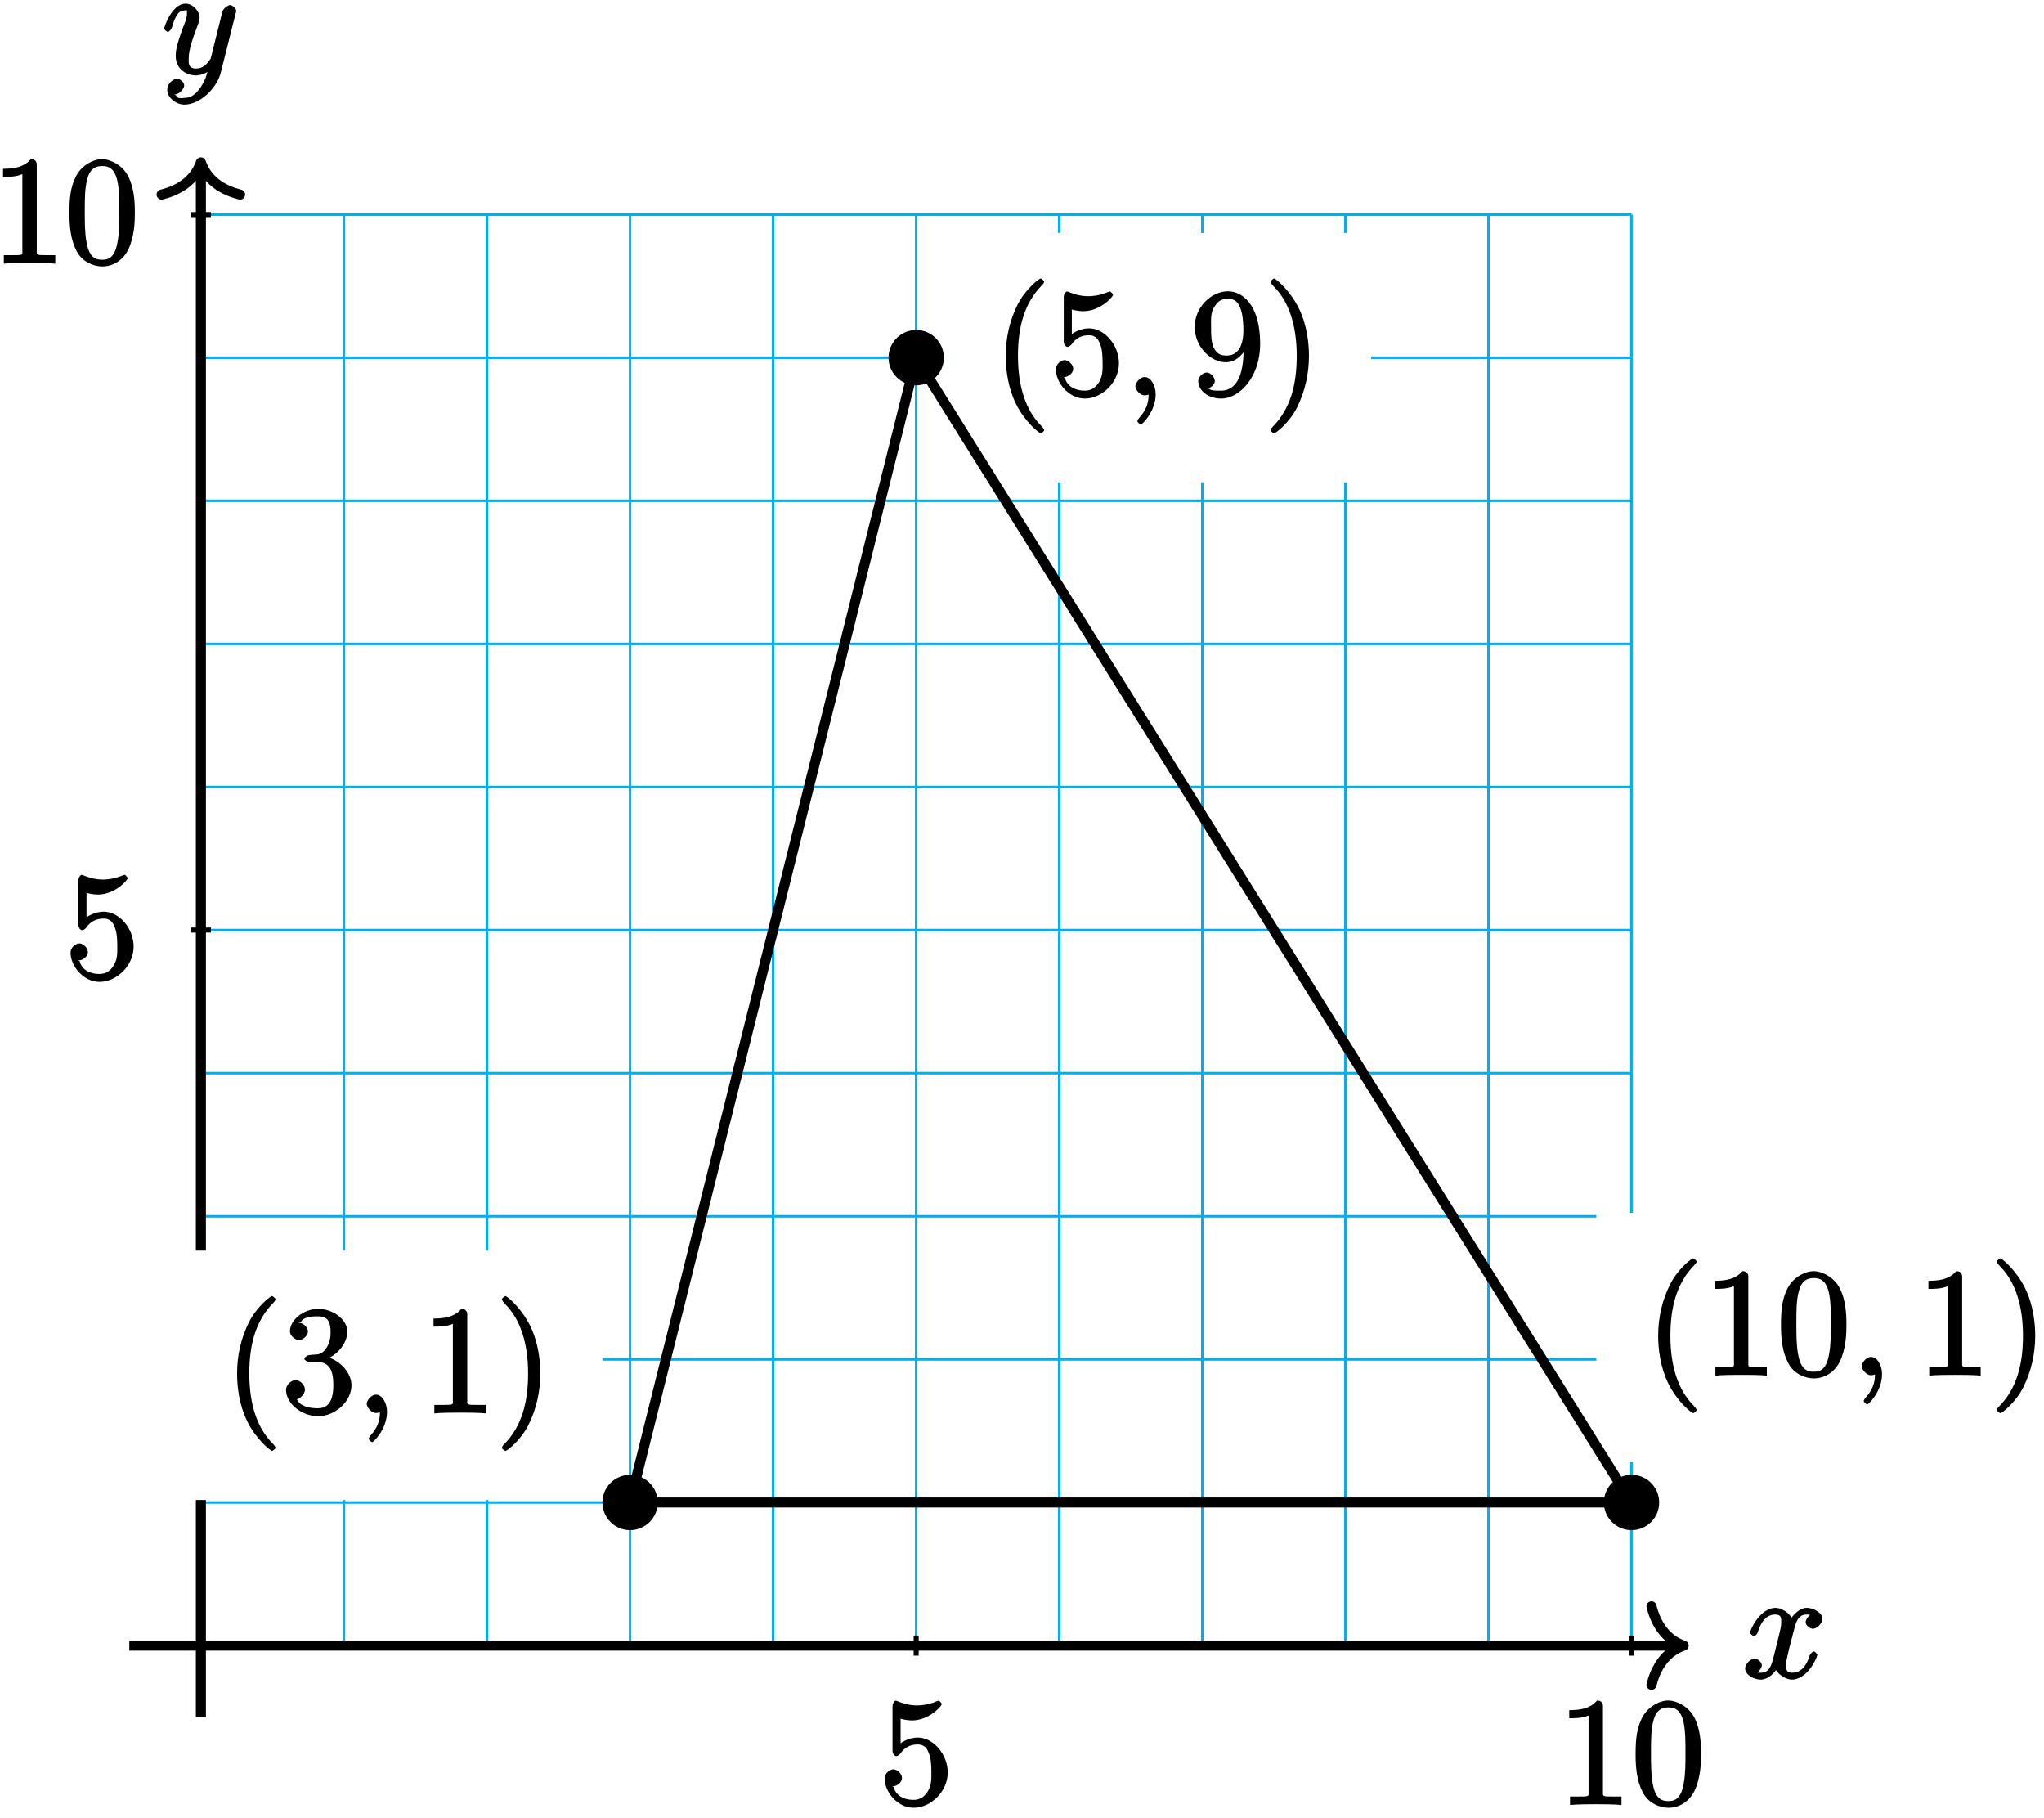
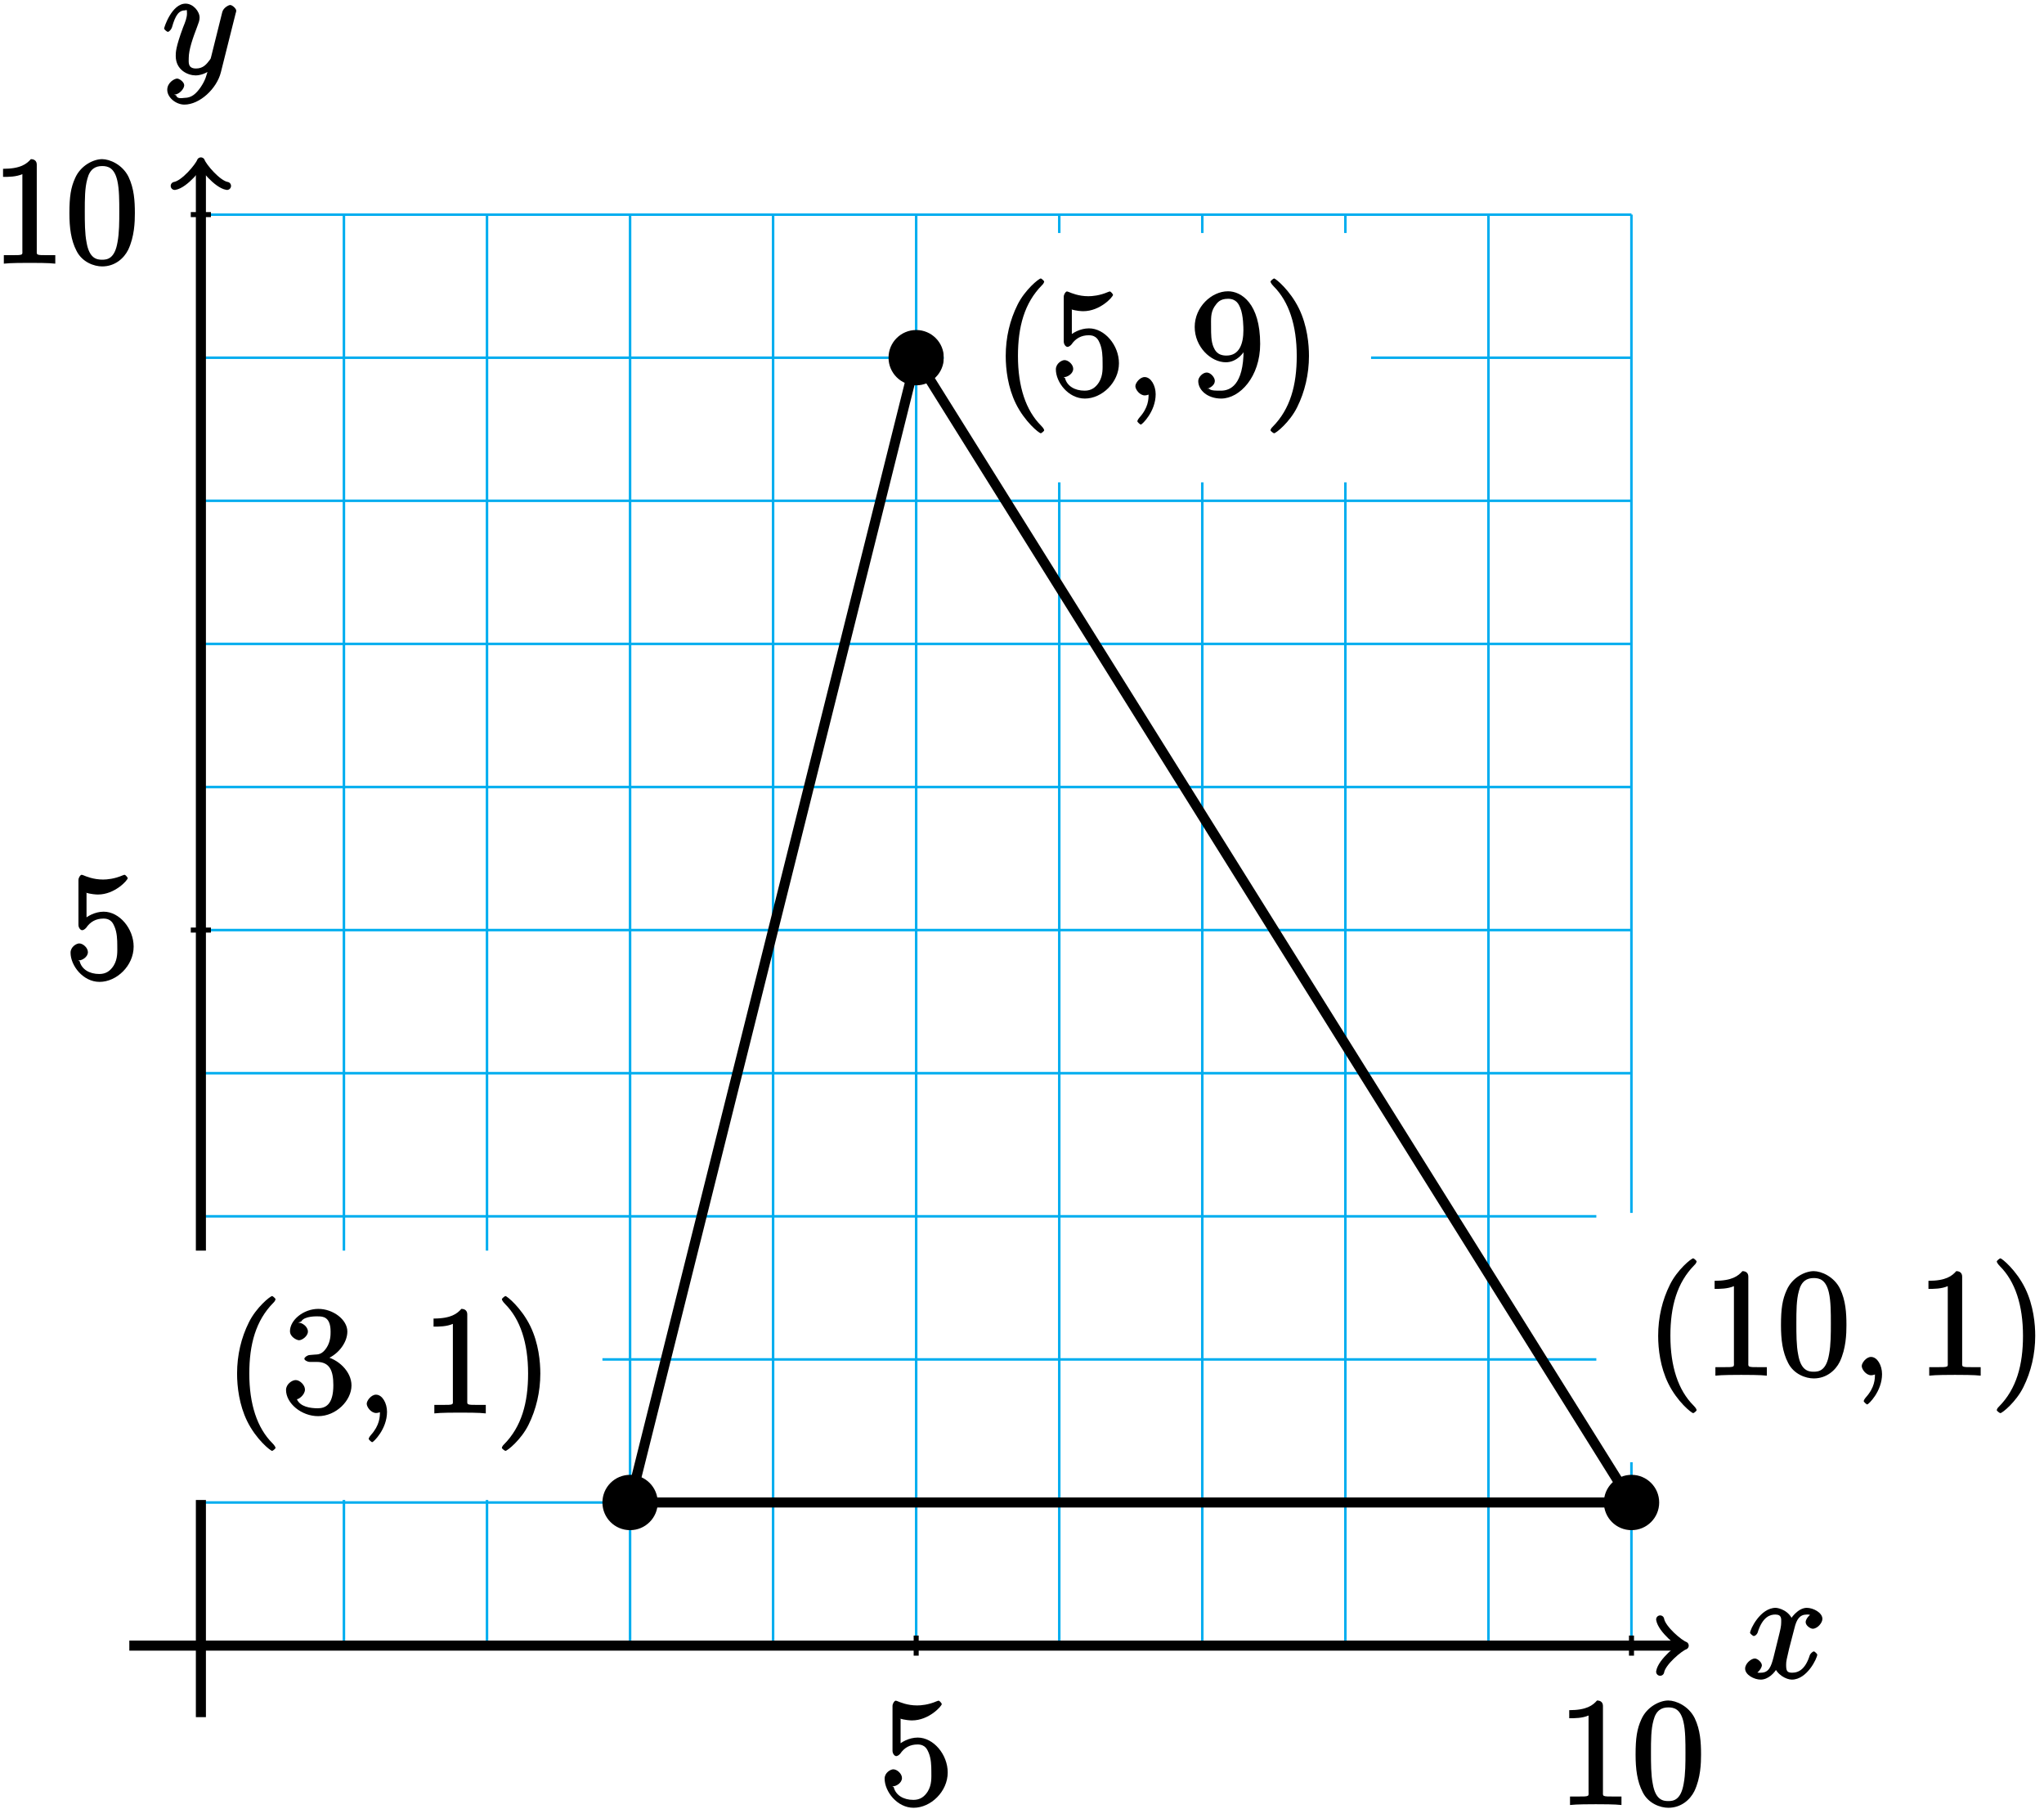
<svg xmlns="http://www.w3.org/2000/svg" xmlns:xlink="http://www.w3.org/1999/xlink" width="162pt" height="144pt" viewBox="0 0 162 144" version="1.1">
  <defs>
    <g>
      <symbol overflow="visible" id="glyph0-0">
        <path style="stroke:none;" d="" />
      </symbol>
      <symbol overflow="visible" id="glyph0-1">
        <path style="stroke:none;" d="M 5.672 -5.172 C 5.281 -5.109 4.969 -4.656 4.969 -4.438 C 4.969 -4.141 5.359 -3.906 5.531 -3.906 C 5.891 -3.906 6.297 -4.359 6.297 -4.688 C 6.297 -5.188 5.562 -5.562 5.062 -5.562 C 4.344 -5.562 3.766 -4.703 3.656 -4.469 L 3.984 -4.469 C 3.703 -5.359 2.812 -5.562 2.594 -5.562 C 1.375 -5.562 0.562 -3.844 0.562 -3.578 C 0.562 -3.531 0.781 -3.328 0.859 -3.328 C 0.953 -3.328 1.094 -3.438 1.156 -3.578 C 1.562 -4.922 2.219 -5.031 2.562 -5.031 C 3.094 -5.031 3.031 -4.672 3.031 -4.391 C 3.031 -4.125 2.969 -3.844 2.828 -3.281 L 2.422 -1.641 C 2.234 -0.922 2.062 -0.422 1.422 -0.422 C 1.359 -0.422 1.172 -0.375 0.922 -0.531 L 0.812 -0.281 C 1.25 -0.359 1.5 -0.859 1.5 -1 C 1.5 -1.25 1.156 -1.547 0.938 -1.547 C 0.641 -1.547 0.172 -1.141 0.172 -0.75 C 0.172 -0.25 0.891 0.125 1.406 0.125 C 1.984 0.125 2.5 -0.375 2.75 -0.859 L 2.469 -0.969 C 2.672 -0.266 3.438 0.125 3.875 0.125 C 5.094 0.125 5.891 -1.594 5.891 -1.859 C 5.891 -1.906 5.688 -2.109 5.625 -2.109 C 5.516 -2.109 5.328 -1.906 5.297 -1.812 C 4.969 -0.75 4.453 -0.422 3.906 -0.422 C 3.484 -0.422 3.422 -0.578 3.422 -1.062 C 3.422 -1.328 3.469 -1.516 3.656 -2.312 L 4.078 -3.938 C 4.25 -4.656 4.5 -5.031 5.062 -5.031 C 5.078 -5.031 5.297 -5.062 5.547 -4.906 Z M 5.672 -5.172 " />
      </symbol>
      <symbol overflow="visible" id="glyph0-2">
        <path style="stroke:none;" d="M 3.031 1.094 C 2.703 1.547 2.359 1.906 1.766 1.906 C 1.625 1.906 1.203 2.031 1.109 1.703 C 0.906 1.641 0.969 1.641 0.984 1.641 C 1.344 1.641 1.75 1.188 1.75 0.906 C 1.75 0.641 1.359 0.375 1.188 0.375 C 0.984 0.375 0.406 0.688 0.406 1.266 C 0.406 1.875 1.094 2.438 1.766 2.438 C 2.969 2.438 4.328 1.188 4.656 -0.125 L 5.828 -4.797 C 5.844 -4.859 5.875 -4.922 5.875 -5 C 5.875 -5.172 5.562 -5.453 5.391 -5.453 C 5.281 -5.453 4.859 -5.25 4.766 -4.891 L 3.891 -1.375 C 3.828 -1.156 3.875 -1.25 3.781 -1.109 C 3.531 -0.781 3.266 -0.422 2.688 -0.422 C 2.016 -0.422 2.109 -0.922 2.109 -1.25 C 2.109 -1.922 2.438 -2.844 2.766 -3.703 C 2.891 -4.047 2.969 -4.219 2.969 -4.453 C 2.969 -4.953 2.453 -5.562 1.859 -5.562 C 0.766 -5.562 0.156 -3.688 0.156 -3.578 C 0.156 -3.531 0.375 -3.328 0.453 -3.328 C 0.562 -3.328 0.734 -3.531 0.781 -3.688 C 1.062 -4.703 1.359 -5.031 1.828 -5.031 C 1.938 -5.031 1.969 -5.172 1.969 -4.781 C 1.969 -4.469 1.844 -4.125 1.656 -3.672 C 1.078 -2.109 1.078 -1.703 1.078 -1.422 C 1.078 -0.281 2.062 0.125 2.656 0.125 C 3 0.125 3.531 -0.031 3.844 -0.344 L 3.688 -0.516 C 3.516 0.141 3.438 0.5 3.031 1.094 Z M 3.031 1.094 " />
      </symbol>
      <symbol overflow="visible" id="glyph0-3">
        <path style="stroke:none;" d="M 2.484 -0.094 C 2.484 -0.781 2.109 -1.453 1.609 -1.453 C 1.234 -1.453 0.875 -0.984 0.875 -0.734 C 0.875 -0.469 1.219 0 1.625 0 C 1.781 0 2.016 -0.078 2.125 -0.188 C 2.156 -0.219 2.062 -0.172 2.062 -0.172 C 2.094 -0.172 1.922 -0.156 1.922 -0.094 C 1.922 0.297 1.906 0.969 1.203 1.75 C 1.078 1.891 1.031 2.016 1.031 2.047 C 1.031 2.109 1.25 2.312 1.312 2.312 C 1.406 2.312 2.484 1.281 2.484 -0.094 Z M 2.484 -0.094 " />
      </symbol>
      <symbol overflow="visible" id="glyph1-0">
        <path style="stroke:none;" d="" />
      </symbol>
      <symbol overflow="visible" id="glyph1-1">
        <path style="stroke:none;" d="M 1.531 -6.844 C 2.047 -6.688 2.469 -6.672 2.594 -6.672 C 3.938 -6.672 4.953 -7.812 4.953 -7.969 C 4.953 -8.016 4.781 -8.234 4.703 -8.234 C 4.688 -8.234 4.656 -8.234 4.547 -8.188 C 3.891 -7.906 3.312 -7.859 3 -7.859 C 2.219 -7.859 1.656 -8.109 1.422 -8.203 C 1.344 -8.234 1.312 -8.234 1.297 -8.234 C 1.203 -8.234 1.047 -8.016 1.047 -7.812 L 1.047 -4.266 C 1.047 -4.047 1.203 -3.844 1.344 -3.844 C 1.406 -3.844 1.531 -3.891 1.656 -4.031 C 1.984 -4.516 2.438 -4.766 3.031 -4.766 C 3.672 -4.766 3.812 -4.328 3.906 -4.125 C 4.109 -3.656 4.125 -3.078 4.125 -2.625 C 4.125 -2.156 4.172 -1.594 3.844 -1.047 C 3.578 -0.625 3.234 -0.375 2.703 -0.375 C 1.906 -0.375 1.297 -0.75 1.141 -1.391 C 0.984 -1.453 1.047 -1.453 1.109 -1.453 C 1.312 -1.453 1.797 -1.703 1.797 -2.109 C 1.797 -2.453 1.406 -2.797 1.109 -2.797 C 0.891 -2.797 0.422 -2.531 0.422 -2.062 C 0.422 -1.047 1.406 0.25 2.719 0.25 C 4.078 0.25 5.422 -1.031 5.422 -2.547 C 5.422 -3.969 4.297 -5.312 3.047 -5.312 C 2.359 -5.312 1.719 -4.953 1.406 -4.625 L 1.688 -4.516 L 1.688 -6.797 Z M 1.531 -6.844 " />
      </symbol>
      <symbol overflow="visible" id="glyph1-2">
        <path style="stroke:none;" d="M 3.594 -7.812 C 3.594 -8.078 3.438 -8.25 3.125 -8.25 C 2.797 -7.875 2.312 -7.484 0.922 -7.484 L 0.922 -6.844 C 1.359 -6.844 1.953 -6.844 2.453 -7.062 L 2.453 -1.062 C 2.453 -0.641 2.578 -0.641 1.531 -0.641 L 0.984 -0.641 L 0.984 0.031 C 1.484 -0.031 2.641 -0.031 3.031 -0.031 C 3.438 -0.031 4.578 -0.031 5.062 0.031 L 5.062 -0.641 L 4.531 -0.641 C 3.484 -0.641 3.594 -0.641 3.594 -1.062 Z M 3.594 -7.812 " />
      </symbol>
      <symbol overflow="visible" id="glyph1-3">
        <path style="stroke:none;" d="M 5.516 -3.969 C 5.516 -4.953 5.453 -5.922 5.016 -6.844 C 4.531 -7.828 3.516 -8.25 2.922 -8.25 C 2.234 -8.25 1.219 -7.75 0.781 -6.75 C 0.438 -6 0.328 -5.266 0.328 -3.969 C 0.328 -2.812 0.453 -1.828 0.891 -0.984 C 1.344 -0.078 2.297 0.25 2.922 0.25 C 3.953 0.25 4.656 -0.406 4.984 -1.062 C 5.484 -2.109 5.516 -3.281 5.516 -3.969 Z M 2.922 -0.281 C 2.531 -0.281 1.906 -0.344 1.688 -1.656 C 1.547 -2.359 1.547 -3.281 1.547 -4.109 C 1.547 -5.094 1.547 -5.969 1.75 -6.688 C 1.953 -7.484 2.406 -7.703 2.922 -7.703 C 3.375 -7.703 3.891 -7.578 4.125 -6.547 C 4.281 -5.875 4.281 -4.922 4.281 -4.109 C 4.281 -3.312 4.281 -2.406 4.141 -1.672 C 3.922 -0.359 3.328 -0.281 2.922 -0.281 Z M 2.922 -0.281 " />
      </symbol>
      <symbol overflow="visible" id="glyph1-4">
        <path style="stroke:none;" d="M 4.047 2.766 C 4.047 2.719 4 2.594 3.797 2.391 C 2.594 1.188 1.969 -0.688 1.969 -3.125 C 1.969 -5.438 2.484 -7.328 3.875 -8.734 C 4 -8.844 4.047 -8.984 4.047 -9.016 C 4.047 -9.078 3.828 -9.266 3.781 -9.266 C 3.625 -9.266 2.516 -8.359 1.938 -7.188 C 1.328 -5.969 1 -4.594 1 -3.125 C 1 -2.062 1.172 -0.641 1.797 0.641 C 2.5 2.078 3.641 3 3.781 3 C 3.828 3 4.047 2.828 4.047 2.766 Z M 4.047 2.766 " />
      </symbol>
      <symbol overflow="visible" id="glyph1-5">
        <path style="stroke:none;" d="M 3.531 -3.125 C 3.531 -4.031 3.406 -5.516 2.734 -6.891 C 2.031 -8.328 0.891 -9.266 0.766 -9.266 C 0.719 -9.266 0.484 -9.078 0.484 -9.016 C 0.484 -8.984 0.531 -8.844 0.734 -8.641 C 1.938 -7.438 2.562 -5.562 2.562 -3.125 C 2.562 -0.812 2.047 1.078 0.656 2.484 C 0.531 2.594 0.484 2.719 0.484 2.766 C 0.484 2.828 0.719 3 0.766 3 C 0.922 3 2.016 2.109 2.594 0.938 C 3.203 -0.281 3.531 -1.688 3.531 -3.125 Z M 3.531 -3.125 " />
      </symbol>
      <symbol overflow="visible" id="glyph1-6">
        <path style="stroke:none;" d="M 2.203 -4.594 C 2 -4.578 1.781 -4.406 1.781 -4.297 C 1.781 -4.188 2.016 -4.047 2.219 -4.047 L 2.766 -4.047 C 3.797 -4.047 4.078 -3.344 4.078 -2.203 C 4.078 -0.641 3.438 -0.375 2.844 -0.375 C 2.266 -0.375 1.453 -0.484 1.188 -1.094 C 1.328 -1.078 1.828 -1.438 1.828 -1.859 C 1.828 -2.219 1.422 -2.609 1.094 -2.609 C 0.797 -2.609 0.328 -2.281 0.328 -1.828 C 0.328 -0.766 1.547 0.25 2.875 0.25 C 4.297 0.25 5.516 -0.984 5.516 -2.188 C 5.516 -3.281 4.469 -4.297 3.328 -4.5 L 3.328 -4.203 C 4.359 -4.5 5.188 -5.516 5.188 -6.453 C 5.188 -7.406 4.047 -8.25 2.891 -8.25 C 1.703 -8.25 0.641 -7.359 0.641 -6.484 C 0.641 -6.016 1.188 -5.766 1.359 -5.766 C 1.609 -5.766 2.062 -6.094 2.062 -6.453 C 2.062 -6.844 1.609 -7.156 1.344 -7.156 C 1.281 -7.156 1.25 -7.156 1.531 -7.25 C 1.781 -7.703 2.797 -7.656 2.859 -7.656 C 3.25 -7.656 3.859 -7.625 3.859 -6.453 C 3.859 -6.234 3.875 -5.672 3.531 -5.156 C 3.172 -4.625 2.875 -4.641 2.562 -4.625 Z M 2.203 -4.594 " />
      </symbol>
      <symbol overflow="visible" id="glyph1-7">
        <path style="stroke:none;" d="M 4.203 -3.625 C 4.203 -0.797 3.125 -0.375 2.406 -0.375 C 2.109 -0.375 1.594 -0.359 1.469 -0.531 L 1.25 -0.531 C 1.344 -0.5 1.922 -0.719 1.922 -1.156 C 1.922 -1.422 1.594 -1.812 1.281 -1.812 C 0.969 -1.812 0.609 -1.453 0.609 -1.141 C 0.609 -0.391 1.375 0.25 2.422 0.25 C 3.906 0.25 5.516 -1.484 5.516 -4.078 C 5.516 -7.297 4.016 -8.25 2.969 -8.25 C 1.656 -8.25 0.328 -7 0.328 -5.422 C 0.328 -3.844 1.609 -2.625 2.797 -2.625 C 3.688 -2.625 4.297 -3.406 4.531 -4.016 L 4.203 -4.016 Z M 2.844 -3.156 C 2.094 -3.156 1.922 -3.609 1.812 -3.844 C 1.625 -4.297 1.625 -4.859 1.625 -5.406 C 1.625 -6.078 1.578 -6.531 1.891 -7.031 C 2.109 -7.344 2.312 -7.656 2.969 -7.656 C 3.641 -7.656 3.828 -7.203 3.938 -6.938 C 4.188 -6.344 4.188 -5.328 4.188 -5.156 C 4.188 -4.141 3.891 -3.156 2.844 -3.156 Z M 2.844 -3.156 " />
      </symbol>
    </g>
  </defs>
  <g id="surface1">
    <path style="fill:none;stroke-width:0.199;stroke-linecap:butt;stroke-linejoin:miter;stroke:rgb(0%,67.839%,93.729%);stroke-opacity:1;stroke-miterlimit:10;" d="M 0.002 -0.001 L 113.385 -0.001 M 0.002 11.339 L 113.385 11.339 M 0.002 22.675 L 113.385 22.675 M 0.002 34.015 L 113.385 34.015 M 0.002 45.355 L 113.385 45.355 M 0.002 56.695 L 113.385 56.695 M 0.002 68.031 L 113.385 68.031 M 0.002 79.37 L 113.385 79.37 M 0.002 90.71 L 113.385 90.71 M 0.002 102.046 L 113.385 102.046 M 0.002 113.382 L 113.385 113.382 M 0.002 -0.001 L 0.002 113.386 M 11.338 -0.001 L 11.338 113.386 M 22.678 -0.001 L 22.678 113.386 M 34.017 -0.001 L 34.017 113.386 M 45.353 -0.001 L 45.353 113.386 M 56.693 -0.001 L 56.693 113.386 M 68.033 -0.001 L 68.033 113.386 M 79.369 -0.001 L 79.369 113.386 M 90.709 -0.001 L 90.709 113.386 M 102.049 -0.001 L 102.049 113.386 M 113.381 -0.001 L 113.381 113.386 " transform="matrix(1,0,0,-1,15.92,130.39)" />
-     <path style="fill:none;stroke-width:0.797;stroke-linecap:butt;stroke-linejoin:miter;stroke:rgb(0%,0%,0%);stroke-opacity:1;stroke-miterlimit:10;" d="M -5.67 -0.001 L 117.123 -0.001 " transform="matrix(1,0,0,-1,15.92,130.39)" />
-     <path style="fill:none;stroke-width:0.797;stroke-linecap:round;stroke-linejoin:round;stroke:rgb(0%,0%,0%);stroke-opacity:1;stroke-miterlimit:10;" d="M -2.552 3.113 C -2.083 1.245 -1.048 0.363 -0.001 -0.001 C -1.048 -0.364 -2.083 -1.243 -2.552 -3.11 " transform="matrix(1,0,0,-1,133.4423,130.39)" />
+     <path style="fill:none;stroke-width:0.797;stroke-linecap:butt;stroke-linejoin:miter;stroke:rgb(0%,0%,0%);stroke-opacity:1;stroke-miterlimit:10;" d="M -5.67 -0.001 L 117.213 -0.001 " transform="matrix(1,0,0,-1,15.92,130.39)" />
+     <path style="fill:none;stroke-width:0.638;stroke-linecap:round;stroke-linejoin:round;stroke:rgb(0%,0%,0%);stroke-opacity:1;stroke-miterlimit:10;" d="M -1.555 2.074 C -1.426 1.296 -0.001 0.128 0.39 -0.001 C -0.001 -0.13 -1.426 -1.294 -1.555 -2.071 " transform="matrix(1,0,0,-1,133.1335,130.39)" />
    <g style="fill:rgb(0%,0%,0%);fill-opacity:1;">
      <use xlink:href="#glyph0-1" x="138.14" y="132.96" />
    </g>
-     <path style="fill:none;stroke-width:0.797;stroke-linecap:butt;stroke-linejoin:miter;stroke:rgb(0%,0%,0%);stroke-opacity:1;stroke-miterlimit:10;" d="M 0.002 -5.669 L 0.002 117.124 " transform="matrix(1,0,0,-1,15.92,130.39)" />
-     <path style="fill:none;stroke-width:0.797;stroke-linecap:round;stroke-linejoin:round;stroke:rgb(0%,0%,0%);stroke-opacity:1;stroke-miterlimit:10;" d="M -2.55 3.111 C -2.085 1.244 -1.046 0.361 0 -0.002 C -1.046 -0.361 -2.085 -1.244 -2.55 -3.111 " transform="matrix(0,-1,-1,0,15.92,12.86766)" />
+     <path style="fill:none;stroke-width:0.797;stroke-linecap:butt;stroke-linejoin:miter;stroke:rgb(0%,0%,0%);stroke-opacity:1;stroke-miterlimit:10;" d="M 0.002 -5.669 L 0.002 117.214 " transform="matrix(1,0,0,-1,15.92,130.39)" />
+     <path style="fill:none;stroke-width:0.638;stroke-linecap:round;stroke-linejoin:round;stroke:rgb(0%,0%,0%);stroke-opacity:1;stroke-miterlimit:10;" d="M -1.554 2.072 C -1.425 1.295 0.001 0.131 0.387 -0.002 C 0.001 -0.131 -1.425 -1.295 -1.554 -2.072 " transform="matrix(0,-1,-1,0,15.92,13.17651)" />
    <g style="fill:rgb(0%,0%,0%);fill-opacity:1;">
      <use xlink:href="#glyph0-2" x="12.85" y="5.85" />
    </g>
    <path style="fill:none;stroke-width:0.399;stroke-linecap:butt;stroke-linejoin:miter;stroke:rgb(0%,0%,0%);stroke-opacity:1;stroke-miterlimit:10;" d="M 56.693 0.796 L 56.693 -0.797 " transform="matrix(1,0,0,-1,15.92,130.39)" />
    <g style="fill:rgb(0%,0%,0%);fill-opacity:1;">
      <use xlink:href="#glyph1-1" x="69.69" y="142.99" />
    </g>
    <path style="fill:none;stroke-width:0.399;stroke-linecap:butt;stroke-linejoin:miter;stroke:rgb(0%,0%,0%);stroke-opacity:1;stroke-miterlimit:10;" d="M 113.385 0.796 L 113.385 -0.797 " transform="matrix(1,0,0,-1,15.92,130.39)" />
    <g style="fill:rgb(0%,0%,0%);fill-opacity:1;">
      <use xlink:href="#glyph1-2" x="123.45" y="142.99" />
      <use xlink:href="#glyph1-3" x="129.303" y="142.99" />
    </g>
    <path style="fill:none;stroke-width:0.399;stroke-linecap:butt;stroke-linejoin:miter;stroke:rgb(0%,0%,0%);stroke-opacity:1;stroke-miterlimit:10;" d="M 0.799 56.695 L -0.799 56.695 " transform="matrix(1,0,0,-1,15.92,130.39)" />
    <g style="fill:rgb(0%,0%,0%);fill-opacity:1;">
      <use xlink:href="#glyph1-1" x="5.17" y="77.55" />
    </g>
    <path style="fill:none;stroke-width:0.399;stroke-linecap:butt;stroke-linejoin:miter;stroke:rgb(0%,0%,0%);stroke-opacity:1;stroke-miterlimit:10;" d="M 0.799 113.386 L -0.799 113.386 " transform="matrix(1,0,0,-1,15.92,130.39)" />
    <g style="fill:rgb(0%,0%,0%);fill-opacity:1;">
      <use xlink:href="#glyph1-2" x="-0.68" y="20.86" />
      <use xlink:href="#glyph1-3" x="5.173" y="20.86" />
    </g>
    <path style="fill-rule:nonzero;fill:rgb(0%,0%,0%);fill-opacity:1;stroke-width:0.399;stroke-linecap:butt;stroke-linejoin:miter;stroke:rgb(0%,0%,0%);stroke-opacity:1;stroke-miterlimit:10;" d="M 115.381 11.339 C 115.381 12.441 114.49 13.331 113.389 13.331 C 112.287 13.331 111.396 12.441 111.396 11.339 C 111.396 10.238 112.287 9.347 113.389 9.347 C 114.49 9.347 115.381 10.238 115.381 11.339 Z M 115.381 11.339 " transform="matrix(1,0,0,-1,15.92,130.39)" />
    <path style=" stroke:none;fill-rule:nonzero;fill:rgb(100%,100%,100%);fill-opacity:1;" d="M 126.52 115.863 L 166.23 115.863 L 166.23 96.105 L 126.52 96.105 Z M 126.52 115.863 " />
    <g style="fill:rgb(0%,0%,0%);fill-opacity:1;">
      <use xlink:href="#glyph1-4" x="130.42" y="108.97" />
      <use xlink:href="#glyph1-2" x="134.972" y="108.97" />
      <use xlink:href="#glyph1-3" x="140.826" y="108.97" />
    </g>
    <g style="fill:rgb(0%,0%,0%);fill-opacity:1;">
      <use xlink:href="#glyph0-3" x="146.68" y="108.97" />
    </g>
    <g style="fill:rgb(0%,0%,0%);fill-opacity:1;">
      <use xlink:href="#glyph1-2" x="151.92" y="108.97" />
      <use xlink:href="#glyph1-5" x="157.773" y="108.97" />
    </g>
    <path style="fill-rule:nonzero;fill:rgb(0%,0%,0%);fill-opacity:1;stroke-width:0.399;stroke-linecap:butt;stroke-linejoin:miter;stroke:rgb(0%,0%,0%);stroke-opacity:1;stroke-miterlimit:10;" d="M 36.01 11.339 C 36.01 12.441 35.119 13.331 34.017 13.331 C 32.916 13.331 32.025 12.441 32.025 11.339 C 32.025 10.238 32.916 9.347 34.017 9.347 C 35.119 9.347 36.01 10.238 36.01 11.339 Z M 36.01 11.339 " transform="matrix(1,0,0,-1,15.92,130.39)" />
    <path style=" stroke:none;fill-rule:nonzero;fill:rgb(100%,100%,100%);fill-opacity:1;" d="M 13.887 118.852 L 47.746 118.852 L 47.746 99.094 L 13.887 99.094 Z M 13.887 118.852 " />
    <g style="fill:rgb(0%,0%,0%);fill-opacity:1;">
      <use xlink:href="#glyph1-4" x="17.79" y="111.96" />
      <use xlink:href="#glyph1-6" x="22.342" y="111.96" />
    </g>
    <g style="fill:rgb(0%,0%,0%);fill-opacity:1;">
      <use xlink:href="#glyph0-3" x="28.19" y="111.96" />
    </g>
    <g style="fill:rgb(0%,0%,0%);fill-opacity:1;">
      <use xlink:href="#glyph1-2" x="33.44" y="111.96" />
      <use xlink:href="#glyph1-5" x="39.293" y="111.96" />
    </g>
    <path style="fill-rule:nonzero;fill:rgb(0%,0%,0%);fill-opacity:1;stroke-width:0.399;stroke-linecap:butt;stroke-linejoin:miter;stroke:rgb(0%,0%,0%);stroke-opacity:1;stroke-miterlimit:10;" d="M 58.685 102.05 C 58.685 103.152 57.795 104.042 56.693 104.042 C 55.596 104.042 54.701 103.152 54.701 102.05 C 54.701 100.949 55.596 100.058 56.693 100.058 C 57.795 100.058 58.685 100.949 58.685 102.05 Z M 58.685 102.05 " transform="matrix(1,0,0,-1,15.92,130.39)" />
    <path style=" stroke:none;fill-rule:nonzero;fill:rgb(100%,100%,100%);fill-opacity:1;" d="M 74.805 38.219 L 108.664 38.219 L 108.664 18.461 L 74.805 18.461 Z M 74.805 38.219 " />
    <g style="fill:rgb(0%,0%,0%);fill-opacity:1;">
      <use xlink:href="#glyph1-4" x="78.71" y="31.33" />
      <use xlink:href="#glyph1-1" x="83.262" y="31.33" />
    </g>
    <g style="fill:rgb(0%,0%,0%);fill-opacity:1;">
      <use xlink:href="#glyph0-3" x="89.11" y="31.33" />
    </g>
    <g style="fill:rgb(0%,0%,0%);fill-opacity:1;">
      <use xlink:href="#glyph1-7" x="94.36" y="31.33" />
      <use xlink:href="#glyph1-5" x="100.213" y="31.33" />
    </g>
    <path style="fill:none;stroke-width:0.797;stroke-linecap:butt;stroke-linejoin:miter;stroke:rgb(0%,0%,0%);stroke-opacity:1;stroke-miterlimit:10;" d="M 113.389 11.339 L 56.693 102.05 L 34.017 11.339 Z M 113.389 11.339 " transform="matrix(1,0,0,-1,15.92,130.39)" />
  </g>
</svg>
